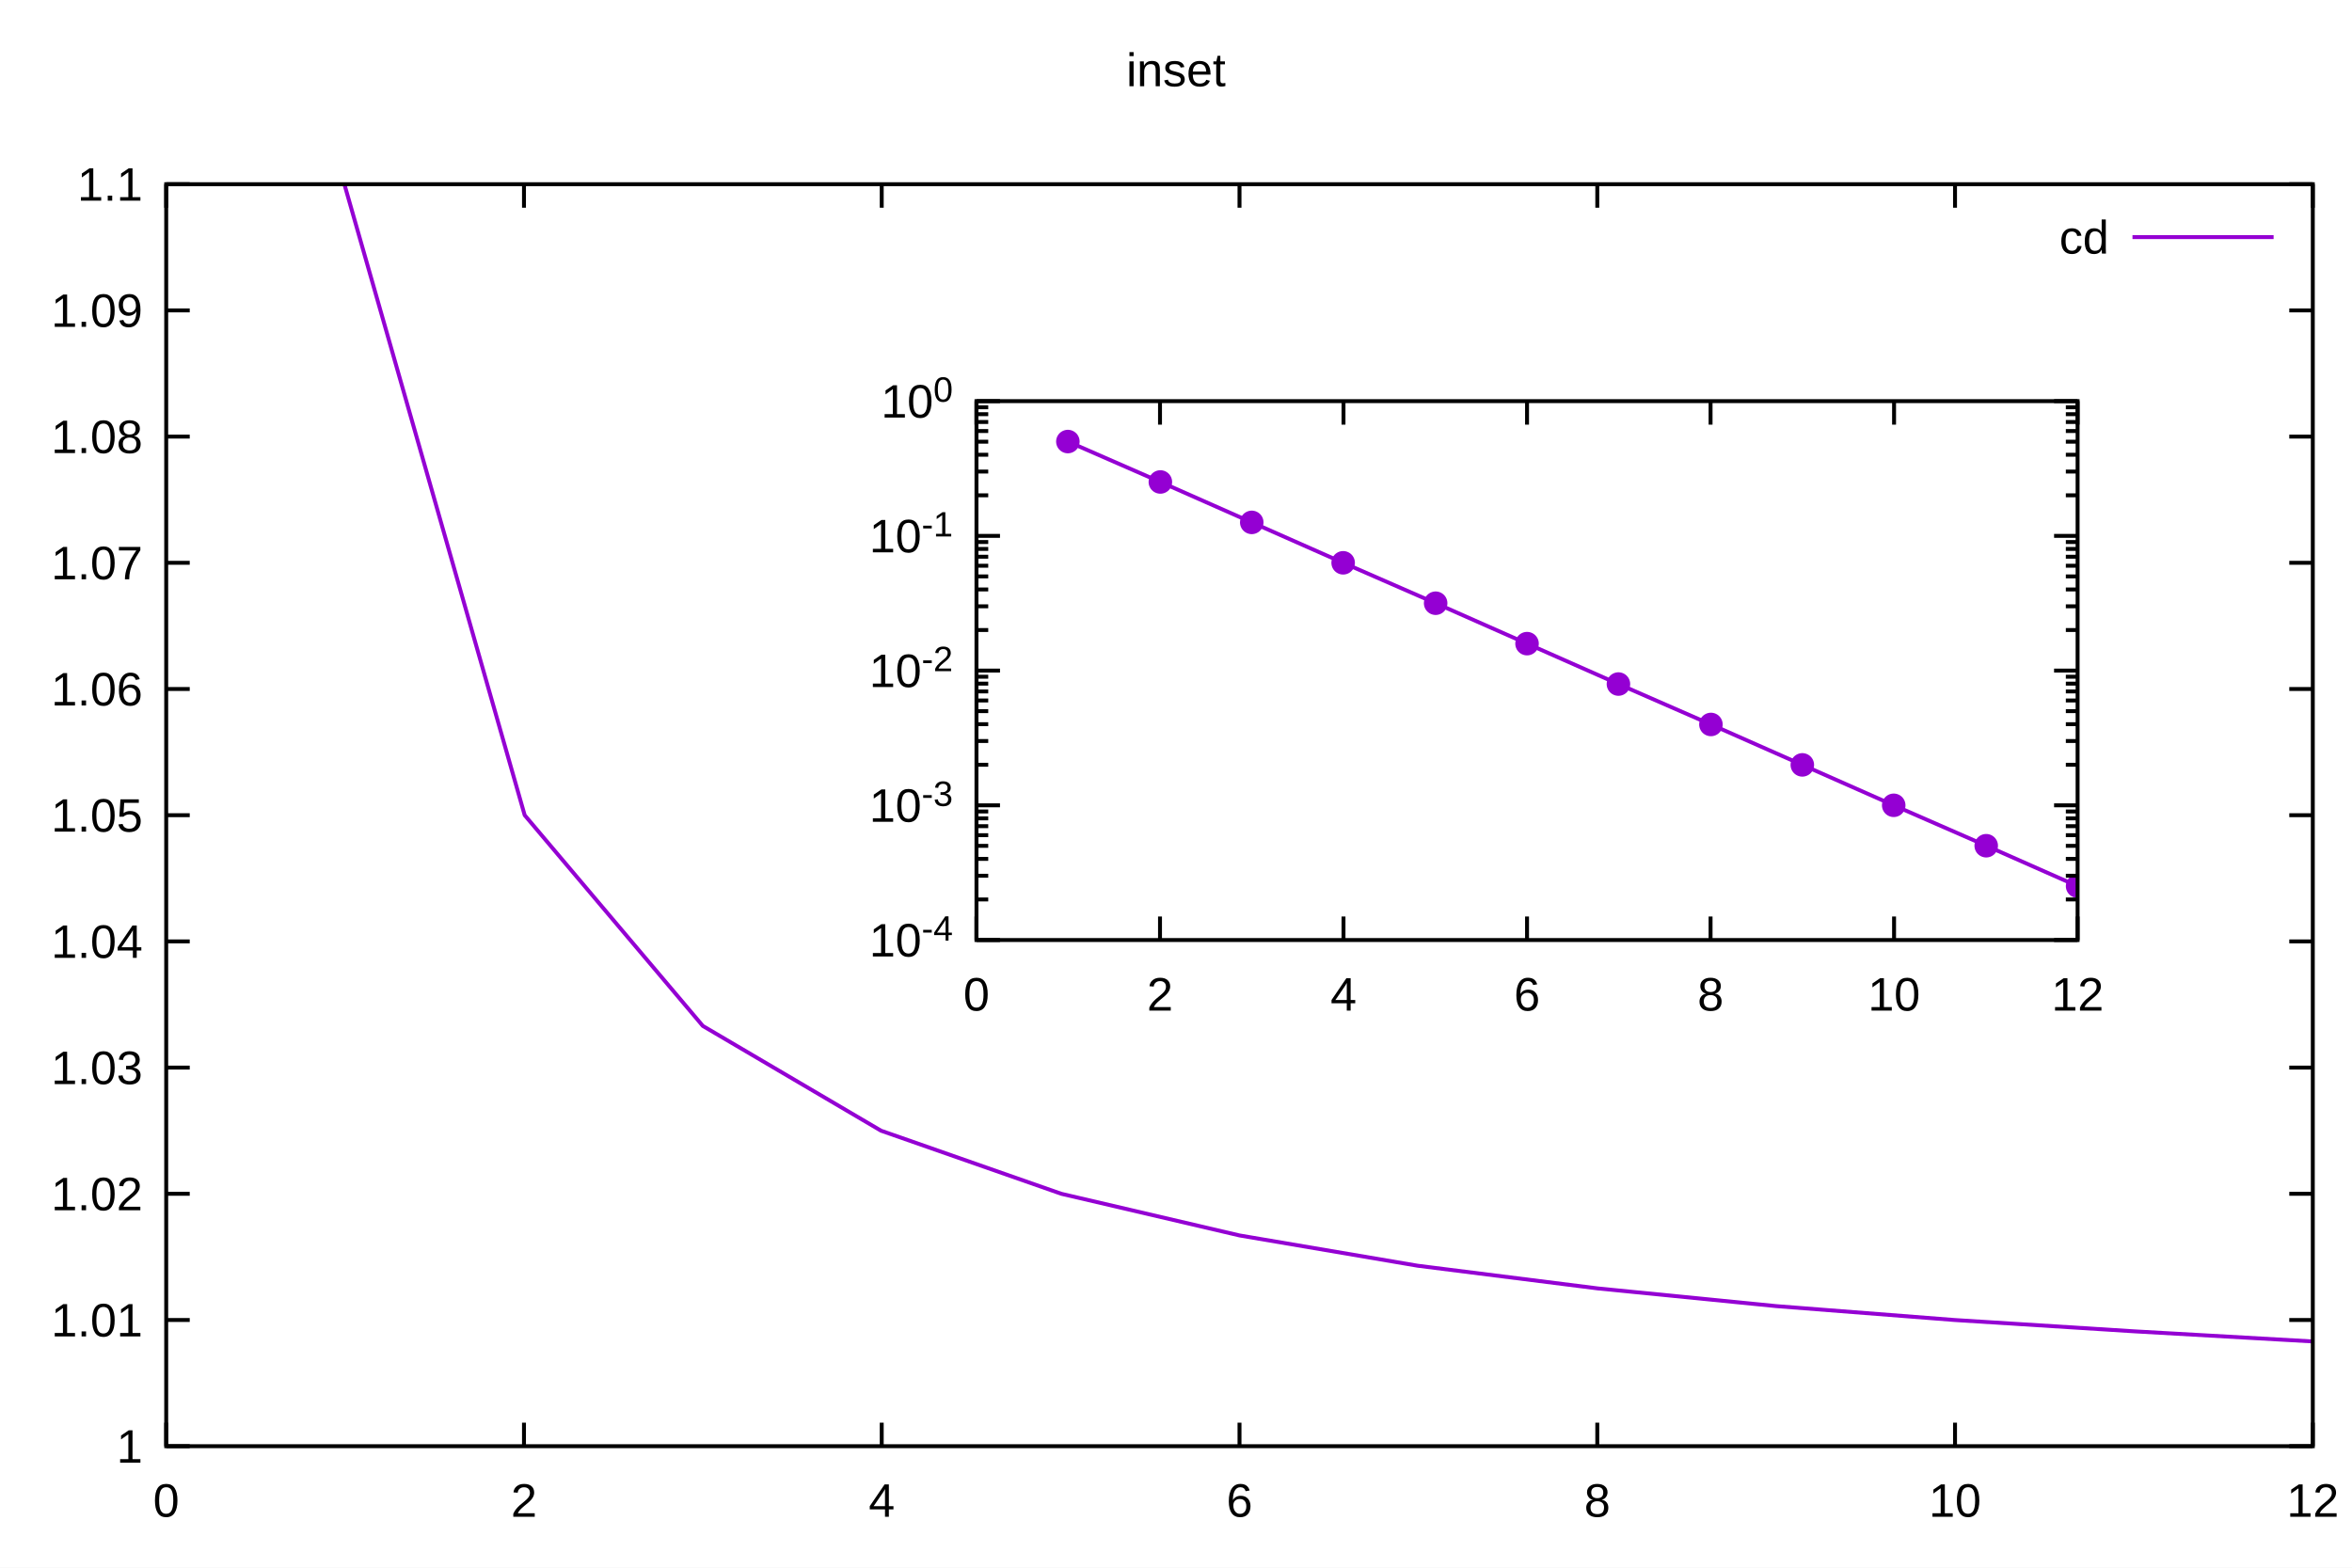
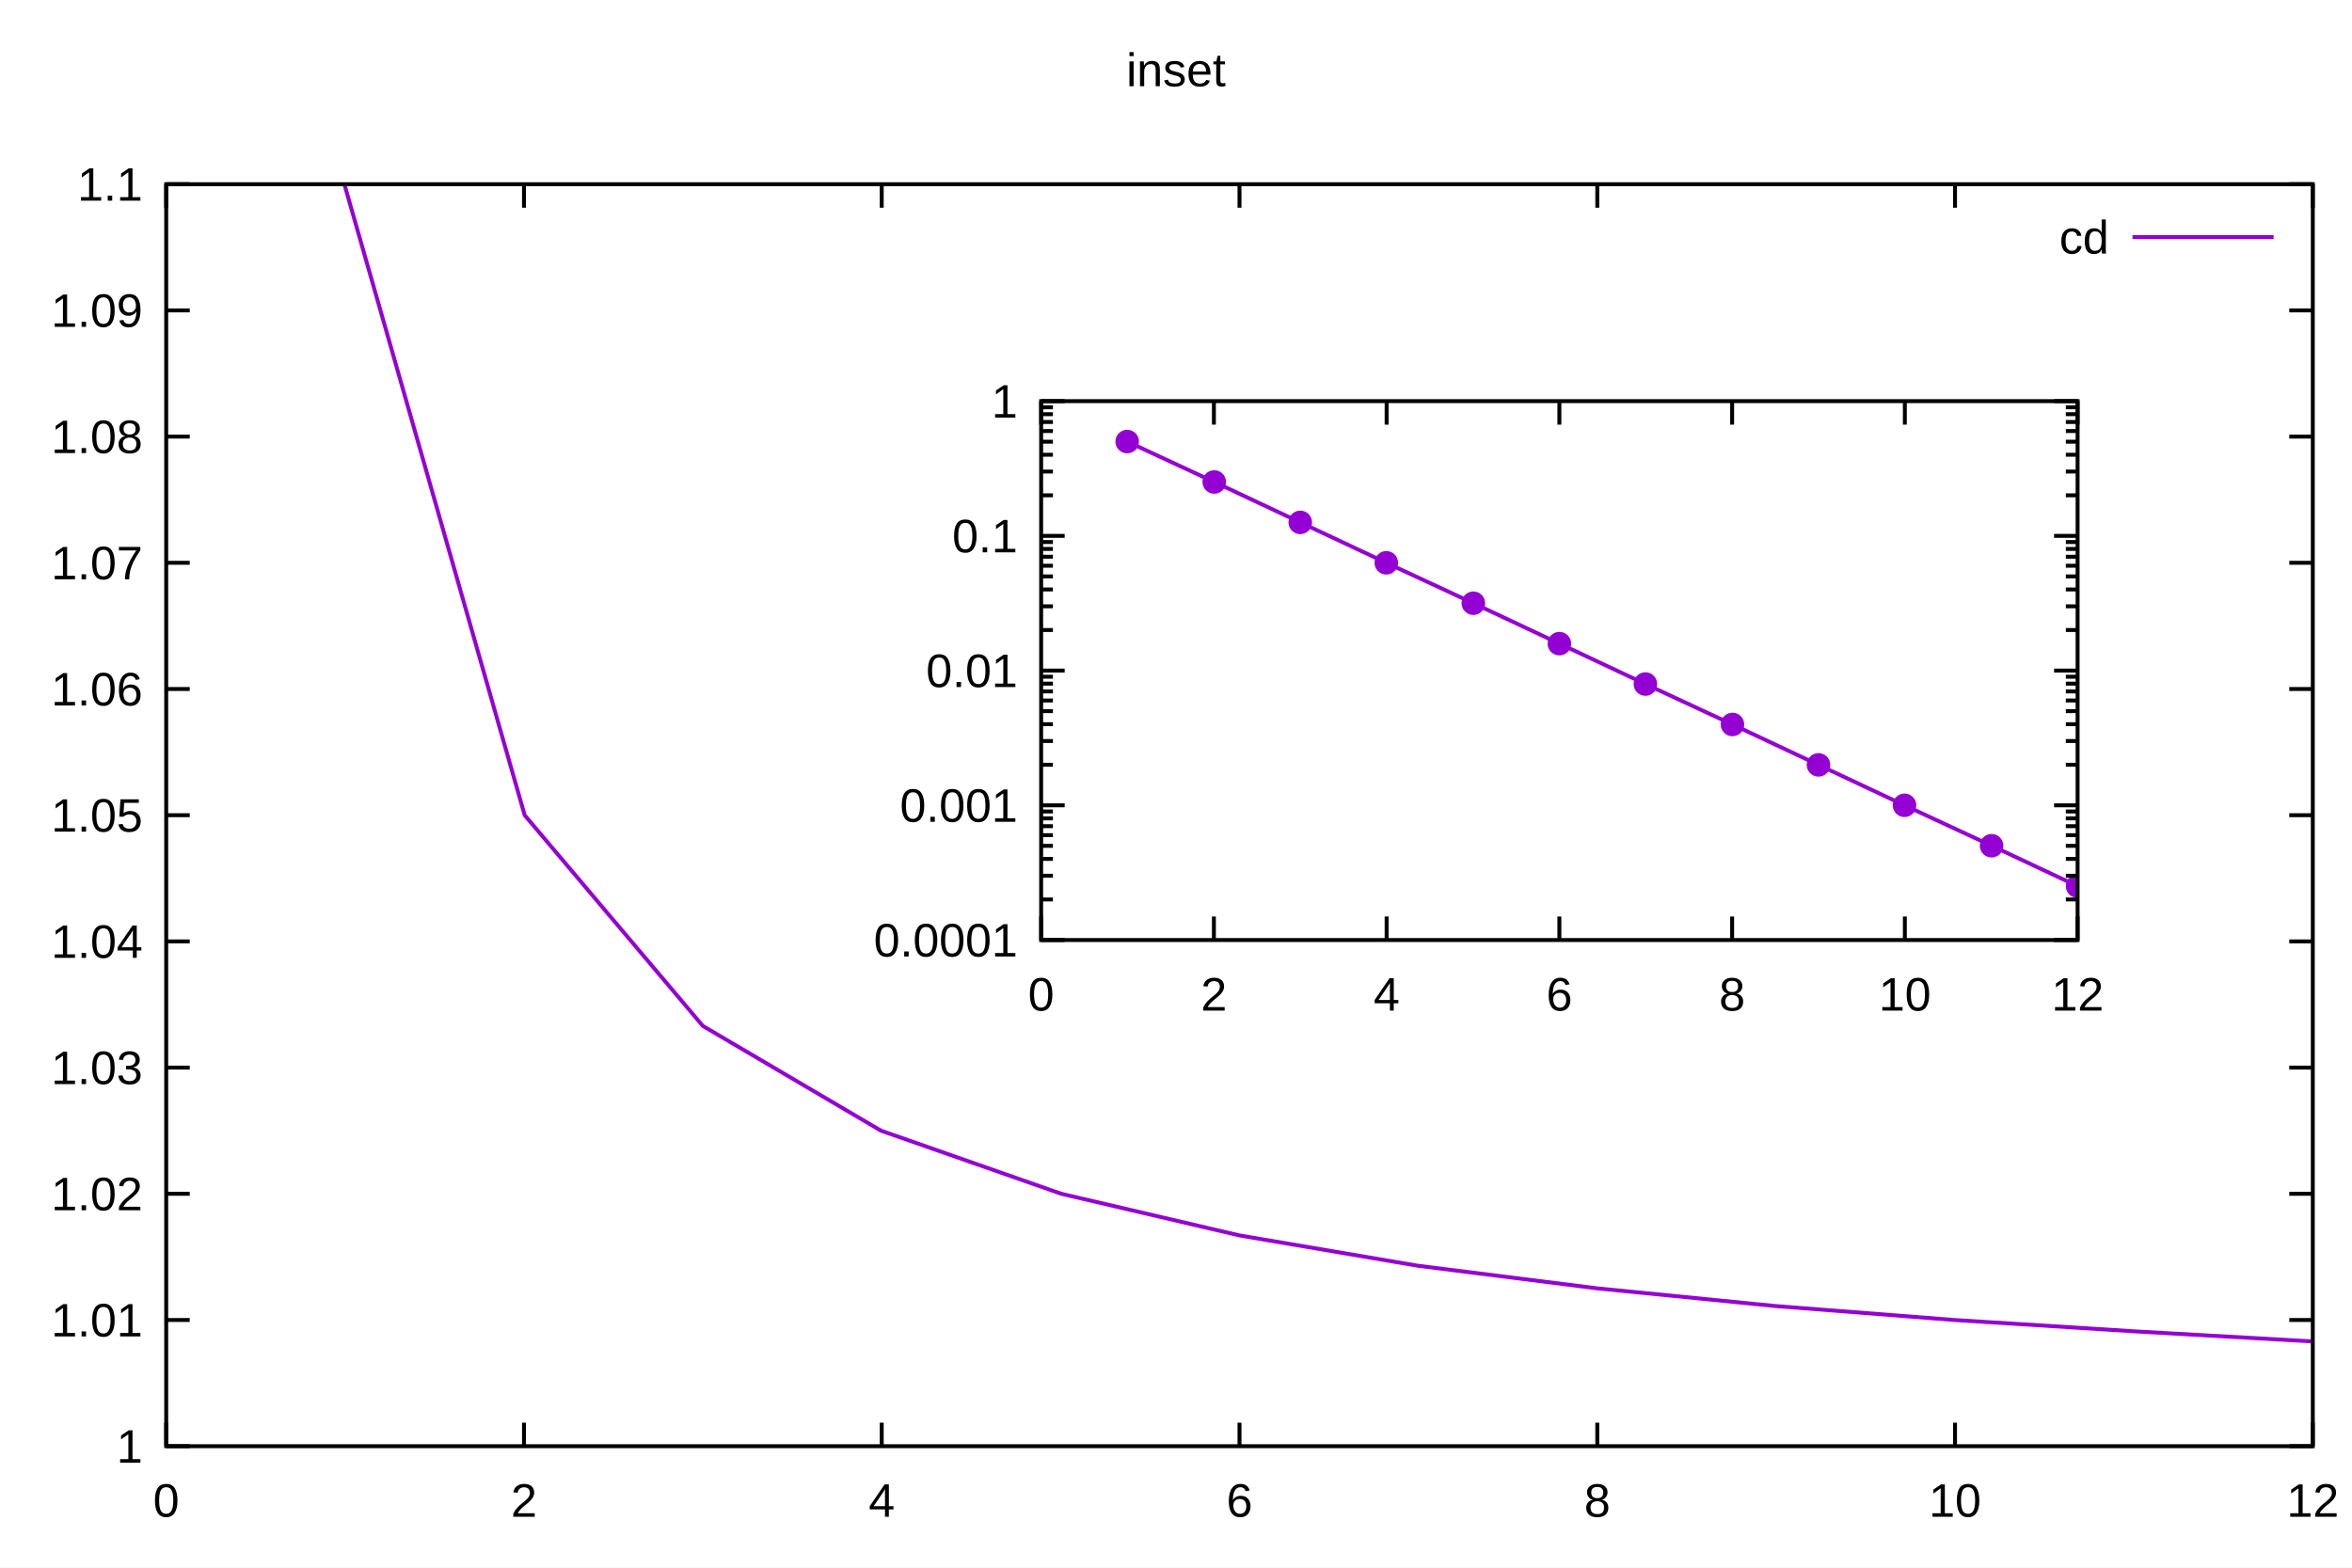
<svg xmlns="http://www.w3.org/2000/svg" width="600" height="400" viewBox="0 0 600 400" font-family="Arial,Helvetica,sans-serif" font-size="12">
  <rect x="0" y="0" width="600" height="400" fill="white" stroke="none" stroke-width="0" />
  <text x="300" y="22" text-anchor="middle">inset</text>
-   <g class="fs-axes" data-area="42.4 590 47 369" data-x="0 1.2e1" data-y="1e0 1.1e0" data-log="0 0" data-grid="0" data-font-size="12">
+   <g class="fs-axes" data-area="42.4 590 47 369" data-x="0 1.2e1" data-y="1e0 1.1e0" data-log="0 0" data-grid="0" data-font-size="12" data-xformat="%h" data-yformat="%h">
    <g class="fs-grid" display="none">
      <polyline fill="none" stroke="#a0a0a0" stroke-width="0.5" stroke-dasharray="2,3" points="42.4,369 42.4,47" />
      <polyline fill="none" stroke="#a0a0a0" stroke-width="0.5" stroke-dasharray="2,3" points="133.67,369 133.67,47" />
      <polyline fill="none" stroke="#a0a0a0" stroke-width="0.5" stroke-dasharray="2,3" points="224.93,369 224.93,47" />
      <polyline fill="none" stroke="#a0a0a0" stroke-width="0.5" stroke-dasharray="2,3" points="316.2,369 316.2,47" />
      <polyline fill="none" stroke="#a0a0a0" stroke-width="0.5" stroke-dasharray="2,3" points="407.47,369 407.47,47" />
      <polyline fill="none" stroke="#a0a0a0" stroke-width="0.5" stroke-dasharray="2,3" points="498.73,369 498.73,47" />
      <polyline fill="none" stroke="#a0a0a0" stroke-width="0.5" stroke-dasharray="2,3" points="590,369 590,47" />
      <polyline fill="none" stroke="#a0a0a0" stroke-width="0.5" stroke-dasharray="2,3" points="42.4,369 590,369" />
      <polyline fill="none" stroke="#a0a0a0" stroke-width="0.5" stroke-dasharray="2,3" points="42.4,336.8 590,336.8" />
      <polyline fill="none" stroke="#a0a0a0" stroke-width="0.5" stroke-dasharray="2,3" points="42.4,304.6 590,304.6" />
      <polyline fill="none" stroke="#a0a0a0" stroke-width="0.5" stroke-dasharray="2,3" points="42.4,272.4 590,272.4" />
      <polyline fill="none" stroke="#a0a0a0" stroke-width="0.5" stroke-dasharray="2,3" points="42.4,240.2 590,240.2" />
      <polyline fill="none" stroke="#a0a0a0" stroke-width="0.5" stroke-dasharray="2,3" points="42.4,208 590,208" />
      <polyline fill="none" stroke="#a0a0a0" stroke-width="0.5" stroke-dasharray="2,3" points="42.4,175.8 590,175.8" />
      <polyline fill="none" stroke="#a0a0a0" stroke-width="0.5" stroke-dasharray="2,3" points="42.4,143.6 590,143.6" />
      <polyline fill="none" stroke="#a0a0a0" stroke-width="0.5" stroke-dasharray="2,3" points="42.4,111.4 590,111.4" />
      <polyline fill="none" stroke="#a0a0a0" stroke-width="0.5" stroke-dasharray="2,3" points="42.4,79.2 590,79.2" />
      <polyline fill="none" stroke="#a0a0a0" stroke-width="0.5" stroke-dasharray="2,3" points="42.4,47 590,47" />
    </g>
    <svg class="fs-plot" x="42.4" y="47" width="547.6" height="322" viewBox="0 0 1 1" preserveAspectRatio="none" overflow="hidden">
      <g class="fs-series" data-series="1">
        <polyline fill="none" stroke="#9400d3" stroke-width="1" stroke-linejoin="round" vector-effect="non-scaling-stroke" points="0.083,0 0.167,0.5 0.25,0.667 0.333,0.75 0.417,0.8 0.5,0.833 0.583,0.857 0.667,0.875 0.75,0.889 0.833,0.9 0.917,0.909 1,0.917" />
      </g>
    </svg>
    <rect x="42.4" y="47" width="547.6" height="322" fill="none" stroke="black" stroke-width="1" />
    <g class="fs-xticks">
      <polyline fill="none" stroke="black" stroke-width="1" points="42.4,369 42.4,363" />
      <polyline fill="none" stroke="black" stroke-width="1" points="42.4,47 42.4,53" />
      <text x="42.4" y="387" text-anchor="middle">0</text>
      <polyline fill="none" stroke="black" stroke-width="1" points="133.67,369 133.67,363" />
      <polyline fill="none" stroke="black" stroke-width="1" points="133.67,47 133.67,53" />
      <text x="133.67" y="387" text-anchor="middle">2</text>
      <polyline fill="none" stroke="black" stroke-width="1" points="224.93,369 224.93,363" />
      <polyline fill="none" stroke="black" stroke-width="1" points="224.93,47 224.93,53" />
      <text x="224.93" y="387" text-anchor="middle">4</text>
      <polyline fill="none" stroke="black" stroke-width="1" points="316.2,369 316.2,363" />
      <polyline fill="none" stroke="black" stroke-width="1" points="316.2,47 316.2,53" />
      <text x="316.2" y="387" text-anchor="middle">6</text>
      <polyline fill="none" stroke="black" stroke-width="1" points="407.47,369 407.47,363" />
      <polyline fill="none" stroke="black" stroke-width="1" points="407.47,47 407.47,53" />
      <text x="407.47" y="387" text-anchor="middle">8</text>
      <polyline fill="none" stroke="black" stroke-width="1" points="498.73,369 498.73,363" />
      <polyline fill="none" stroke="black" stroke-width="1" points="498.73,47 498.73,53" />
      <text x="498.73" y="387" text-anchor="middle">10</text>
      <polyline fill="none" stroke="black" stroke-width="1" points="590,369 590,363" />
      <polyline fill="none" stroke="black" stroke-width="1" points="590,47 590,53" />
      <text x="590" y="387" text-anchor="middle">12</text>
    </g>
    <g class="fs-yticks">
      <polyline fill="none" stroke="black" stroke-width="1" points="42.4,369 48.4,369" />
      <polyline fill="none" stroke="black" stroke-width="1" points="590,369 584,369" />
      <text x="36.4" y="373.2" text-anchor="end">1</text>
      <polyline fill="none" stroke="black" stroke-width="1" points="42.4,336.8 48.4,336.8" />
      <polyline fill="none" stroke="black" stroke-width="1" points="590,336.8 584,336.8" />
      <text x="36.4" y="341" text-anchor="end">1.01</text>
      <polyline fill="none" stroke="black" stroke-width="1" points="42.4,304.6 48.4,304.6" />
      <polyline fill="none" stroke="black" stroke-width="1" points="590,304.6 584,304.6" />
      <text x="36.4" y="308.8" text-anchor="end">1.02</text>
      <polyline fill="none" stroke="black" stroke-width="1" points="42.4,272.4 48.4,272.4" />
      <polyline fill="none" stroke="black" stroke-width="1" points="590,272.4 584,272.4" />
      <text x="36.4" y="276.6" text-anchor="end">1.03</text>
      <polyline fill="none" stroke="black" stroke-width="1" points="42.4,240.2 48.4,240.2" />
      <polyline fill="none" stroke="black" stroke-width="1" points="590,240.2 584,240.2" />
      <text x="36.4" y="244.4" text-anchor="end">1.04</text>
      <polyline fill="none" stroke="black" stroke-width="1" points="42.4,208 48.4,208" />
      <polyline fill="none" stroke="black" stroke-width="1" points="590,208 584,208" />
      <text x="36.4" y="212.2" text-anchor="end">1.05</text>
      <polyline fill="none" stroke="black" stroke-width="1" points="42.4,175.8 48.4,175.8" />
      <polyline fill="none" stroke="black" stroke-width="1" points="590,175.8 584,175.8" />
      <text x="36.4" y="180" text-anchor="end">1.06</text>
      <polyline fill="none" stroke="black" stroke-width="1" points="42.4,143.6 48.4,143.6" />
      <polyline fill="none" stroke="black" stroke-width="1" points="590,143.6 584,143.6" />
      <text x="36.4" y="147.8" text-anchor="end">1.07</text>
      <polyline fill="none" stroke="black" stroke-width="1" points="42.4,111.4 48.4,111.4" />
      <polyline fill="none" stroke="black" stroke-width="1" points="590,111.4 584,111.4" />
      <text x="36.4" y="115.6" text-anchor="end">1.08</text>
      <polyline fill="none" stroke="black" stroke-width="1" points="42.4,79.2 48.4,79.2" />
      <polyline fill="none" stroke="black" stroke-width="1" points="590,79.2 584,79.2" />
      <text x="36.4" y="83.4" text-anchor="end">1.09</text>
      <polyline fill="none" stroke="black" stroke-width="1" points="42.4,47 48.4,47" />
      <polyline fill="none" stroke="black" stroke-width="1" points="590,47 584,47" />
      <text x="36.4" y="51.2" text-anchor="end">1.1</text>
    </g>
    <g class="fs-key-entry" data-series="1">
      <polyline fill="none" stroke="#9400d3" stroke-width="1" points="544,60.5 580,60.5" />
      <text x="538" y="64.7" text-anchor="end">cd</text>
    </g>
  </g>
-   <g class="fs-axes" data-area="249.1 530 102.35 239.85" data-x="0 1.2e1" data-y="1e-4 1e0" data-log="0 1" data-grid="0" data-font-size="12">
+   <g class="fs-axes" data-area="265.6 530 102.35 239.85" data-x="0 1.2e1" data-y="1e-4 1e0" data-log="0 1" data-grid="0" data-font-size="12" data-xformat="%h" data-yformat="%h">
    <g class="fs-grid" display="none">
-       <polyline fill="none" stroke="#a0a0a0" stroke-width="0.5" stroke-dasharray="2,3" points="249.1,239.85 249.1,102.35" />
-       <polyline fill="none" stroke="#a0a0a0" stroke-width="0.5" stroke-dasharray="2,3" points="295.92,239.85 295.92,102.35" />
-       <polyline fill="none" stroke="#a0a0a0" stroke-width="0.5" stroke-dasharray="2,3" points="342.73,239.85 342.73,102.35" />
-       <polyline fill="none" stroke="#a0a0a0" stroke-width="0.5" stroke-dasharray="2,3" points="389.55,239.85 389.55,102.35" />
-       <polyline fill="none" stroke="#a0a0a0" stroke-width="0.5" stroke-dasharray="2,3" points="436.37,239.85 436.37,102.35" />
-       <polyline fill="none" stroke="#a0a0a0" stroke-width="0.5" stroke-dasharray="2,3" points="483.18,239.85 483.18,102.35" />
+       <polyline fill="none" stroke="#a0a0a0" stroke-width="0.5" stroke-dasharray="2,3" points="265.6,239.85 265.6,102.35" />
+       <polyline fill="none" stroke="#a0a0a0" stroke-width="0.5" stroke-dasharray="2,3" points="309.67,239.85 309.67,102.35" />
+       <polyline fill="none" stroke="#a0a0a0" stroke-width="0.5" stroke-dasharray="2,3" points="353.73,239.85 353.73,102.35" />
+       <polyline fill="none" stroke="#a0a0a0" stroke-width="0.5" stroke-dasharray="2,3" points="397.8,239.85 397.8,102.35" />
+       <polyline fill="none" stroke="#a0a0a0" stroke-width="0.5" stroke-dasharray="2,3" points="441.87,239.85 441.87,102.35" />
+       <polyline fill="none" stroke="#a0a0a0" stroke-width="0.5" stroke-dasharray="2,3" points="485.93,239.85 485.93,102.35" />
      <polyline fill="none" stroke="#a0a0a0" stroke-width="0.5" stroke-dasharray="2,3" points="530,239.85 530,102.35" />
-       <polyline fill="none" stroke="#a0a0a0" stroke-width="0.5" stroke-dasharray="2,3" points="249.1,239.85 530,239.85" />
-       <polyline fill="none" stroke="#a0a0a0" stroke-width="0.5" stroke-dasharray="2,3" points="249.1,205.48 530,205.48" />
-       <polyline fill="none" stroke="#a0a0a0" stroke-width="0.5" stroke-dasharray="2,3" points="249.1,171.1 530,171.1" />
-       <polyline fill="none" stroke="#a0a0a0" stroke-width="0.5" stroke-dasharray="2,3" points="249.1,136.73 530,136.73" />
-       <polyline fill="none" stroke="#a0a0a0" stroke-width="0.5" stroke-dasharray="2,3" points="249.1,102.35 530,102.35" />
-     </g>
-     <svg class="fs-plot" x="249.1" y="102.35" width="280.9" height="137.5" viewBox="0 0 1 1" preserveAspectRatio="none" overflow="hidden">
+       <polyline fill="none" stroke="#a0a0a0" stroke-width="0.5" stroke-dasharray="2,3" points="265.6,239.85 530,239.85" />
+       <polyline fill="none" stroke="#a0a0a0" stroke-width="0.5" stroke-dasharray="2,3" points="265.6,205.48 530,205.48" />
+       <polyline fill="none" stroke="#a0a0a0" stroke-width="0.5" stroke-dasharray="2,3" points="265.6,171.1 530,171.1" />
+       <polyline fill="none" stroke="#a0a0a0" stroke-width="0.5" stroke-dasharray="2,3" points="265.6,136.73 530,136.73" />
+       <polyline fill="none" stroke="#a0a0a0" stroke-width="0.5" stroke-dasharray="2,3" points="265.6,102.35 530,102.35" />
+     </g>
+     <svg class="fs-plot" x="265.6" y="102.35" width="264.4" height="137.5" viewBox="0 0 1 1" preserveAspectRatio="none" overflow="hidden">
      <g class="fs-series" data-series="1">
        <polyline fill="none" stroke="#9400d3" stroke-width="1" stroke-linejoin="round" vector-effect="non-scaling-stroke" points="0.083,0.075 0.167,0.15 0.25,0.225 0.333,0.3 0.417,0.375 0.5,0.45 0.583,0.525 0.667,0.6 0.75,0.675 0.833,0.75 0.917,0.825 1,0.9" />
        <path fill="none" stroke="#9400d3" stroke-width="6" stroke-linecap="round" vector-effect="non-scaling-stroke" d="M0.083,0.075h0 M0.167,0.15h0 M0.25,0.225h0 M0.333,0.3h0 M0.417,0.375h0 M0.5,0.45h0 M0.583,0.525h0 M0.667,0.6h0 M0.75,0.675h0 M0.833,0.75h0 M0.917,0.825h0 M1,0.9h0" />
      </g>
    </svg>
-     <rect x="249.1" y="102.35" width="280.9" height="137.5" fill="none" stroke="black" stroke-width="1" />
+     <rect x="265.6" y="102.35" width="264.4" height="137.5" fill="none" stroke="black" stroke-width="1" />
    <g class="fs-xticks">
-       <polyline fill="none" stroke="black" stroke-width="1" points="249.1,239.85 249.1,233.85" />
-       <polyline fill="none" stroke="black" stroke-width="1" points="249.1,102.35 249.1,108.35" />
-       <text x="249.1" y="257.85" text-anchor="middle">0</text>
-       <polyline fill="none" stroke="black" stroke-width="1" points="295.92,239.85 295.92,233.85" />
-       <polyline fill="none" stroke="black" stroke-width="1" points="295.92,102.35 295.92,108.35" />
-       <text x="295.92" y="257.85" text-anchor="middle">2</text>
-       <polyline fill="none" stroke="black" stroke-width="1" points="342.73,239.85 342.73,233.85" />
-       <polyline fill="none" stroke="black" stroke-width="1" points="342.73,102.35 342.73,108.35" />
-       <text x="342.73" y="257.85" text-anchor="middle">4</text>
-       <polyline fill="none" stroke="black" stroke-width="1" points="389.55,239.85 389.55,233.85" />
-       <polyline fill="none" stroke="black" stroke-width="1" points="389.55,102.35 389.55,108.35" />
-       <text x="389.55" y="257.85" text-anchor="middle">6</text>
-       <polyline fill="none" stroke="black" stroke-width="1" points="436.37,239.85 436.37,233.85" />
-       <polyline fill="none" stroke="black" stroke-width="1" points="436.37,102.35 436.37,108.35" />
-       <text x="436.37" y="257.85" text-anchor="middle">8</text>
-       <polyline fill="none" stroke="black" stroke-width="1" points="483.18,239.85 483.18,233.85" />
-       <polyline fill="none" stroke="black" stroke-width="1" points="483.18,102.35 483.18,108.35" />
-       <text x="483.18" y="257.85" text-anchor="middle">10</text>
+       <polyline fill="none" stroke="black" stroke-width="1" points="265.6,239.85 265.6,233.85" />
+       <polyline fill="none" stroke="black" stroke-width="1" points="265.6,102.35 265.6,108.35" />
+       <text x="265.6" y="257.85" text-anchor="middle">0</text>
+       <polyline fill="none" stroke="black" stroke-width="1" points="309.67,239.85 309.67,233.85" />
+       <polyline fill="none" stroke="black" stroke-width="1" points="309.67,102.35 309.67,108.35" />
+       <text x="309.67" y="257.85" text-anchor="middle">2</text>
+       <polyline fill="none" stroke="black" stroke-width="1" points="353.73,239.85 353.73,233.85" />
+       <polyline fill="none" stroke="black" stroke-width="1" points="353.73,102.35 353.73,108.35" />
+       <text x="353.73" y="257.85" text-anchor="middle">4</text>
+       <polyline fill="none" stroke="black" stroke-width="1" points="397.8,239.85 397.8,233.85" />
+       <polyline fill="none" stroke="black" stroke-width="1" points="397.8,102.35 397.8,108.35" />
+       <text x="397.8" y="257.85" text-anchor="middle">6</text>
+       <polyline fill="none" stroke="black" stroke-width="1" points="441.87,239.85 441.87,233.85" />
+       <polyline fill="none" stroke="black" stroke-width="1" points="441.87,102.35 441.87,108.35" />
+       <text x="441.87" y="257.85" text-anchor="middle">8</text>
+       <polyline fill="none" stroke="black" stroke-width="1" points="485.93,239.85 485.93,233.85" />
+       <polyline fill="none" stroke="black" stroke-width="1" points="485.93,102.35 485.93,108.35" />
+       <text x="485.93" y="257.85" text-anchor="middle">10</text>
      <polyline fill="none" stroke="black" stroke-width="1" points="530,239.85 530,233.85" />
      <polyline fill="none" stroke="black" stroke-width="1" points="530,102.35 530,108.35" />
      <text x="530" y="257.85" text-anchor="middle">12</text>
    </g>
    <g class="fs-yticks">
-       <polyline fill="none" stroke="black" stroke-width="1" points="249.1,239.85 255.1,239.85" />
+       <polyline fill="none" stroke="black" stroke-width="1" points="265.6,239.85 271.6,239.85" />
      <polyline fill="none" stroke="black" stroke-width="1" points="530,239.85 524,239.85" />
-       <text x="243.1" y="244.05" text-anchor="end">10<tspan dy="-0.45em" font-size="0.75em">-4</tspan>
-       </text>
-       <polyline fill="none" stroke="black" stroke-width="1" points="249.1,205.48 255.1,205.48" />
+       <text x="259.6" y="244.05" text-anchor="end">0.0001</text>
+       <polyline fill="none" stroke="black" stroke-width="1" points="265.6,205.48 271.6,205.48" />
      <polyline fill="none" stroke="black" stroke-width="1" points="530,205.48 524,205.48" />
-       <text x="243.1" y="209.68" text-anchor="end">10<tspan dy="-0.45em" font-size="0.75em">-3</tspan>
-       </text>
-       <polyline fill="none" stroke="black" stroke-width="1" points="249.1,171.1 255.1,171.1" />
+       <text x="259.6" y="209.68" text-anchor="end">0.001</text>
+       <polyline fill="none" stroke="black" stroke-width="1" points="265.6,171.1 271.6,171.1" />
      <polyline fill="none" stroke="black" stroke-width="1" points="530,171.1 524,171.1" />
-       <text x="243.1" y="175.3" text-anchor="end">10<tspan dy="-0.45em" font-size="0.75em">-2</tspan>
-       </text>
-       <polyline fill="none" stroke="black" stroke-width="1" points="249.1,136.73 255.1,136.73" />
+       <text x="259.6" y="175.3" text-anchor="end">0.01</text>
+       <polyline fill="none" stroke="black" stroke-width="1" points="265.6,136.73 271.6,136.73" />
      <polyline fill="none" stroke="black" stroke-width="1" points="530,136.73 524,136.73" />
-       <text x="243.1" y="140.93" text-anchor="end">10<tspan dy="-0.45em" font-size="0.75em">-1</tspan>
-       </text>
-       <polyline fill="none" stroke="black" stroke-width="1" points="249.1,102.35 255.1,102.35" />
+       <text x="259.6" y="140.93" text-anchor="end">0.1</text>
+       <polyline fill="none" stroke="black" stroke-width="1" points="265.6,102.35 271.6,102.35" />
      <polyline fill="none" stroke="black" stroke-width="1" points="530,102.35 524,102.35" />
-       <text x="243.1" y="106.55" text-anchor="end">10<tspan dy="-0.45em" font-size="0.75em">0</tspan>
-       </text>
-       <polyline fill="none" stroke="black" stroke-width="1" points="249.1,229.5 252.1,229.5" />
+       <text x="259.6" y="106.55" text-anchor="end">1</text>
+       <polyline fill="none" stroke="black" stroke-width="1" points="265.6,229.5 268.6,229.5" />
      <polyline fill="none" stroke="black" stroke-width="1" points="530,229.5 527,229.5" />
-       <polyline fill="none" stroke="black" stroke-width="1" points="249.1,223.45 252.1,223.45" />
+       <polyline fill="none" stroke="black" stroke-width="1" points="265.6,223.45 268.6,223.45" />
      <polyline fill="none" stroke="black" stroke-width="1" points="530,223.45 527,223.45" />
-       <polyline fill="none" stroke="black" stroke-width="1" points="249.1,219.15 252.1,219.15" />
+       <polyline fill="none" stroke="black" stroke-width="1" points="265.6,219.15 268.6,219.15" />
      <polyline fill="none" stroke="black" stroke-width="1" points="530,219.15 527,219.15" />
-       <polyline fill="none" stroke="black" stroke-width="1" points="249.1,215.82 252.1,215.82" />
+       <polyline fill="none" stroke="black" stroke-width="1" points="265.6,215.82 268.6,215.82" />
      <polyline fill="none" stroke="black" stroke-width="1" points="530,215.82 527,215.82" />
-       <polyline fill="none" stroke="black" stroke-width="1" points="249.1,213.1 252.1,213.1" />
+       <polyline fill="none" stroke="black" stroke-width="1" points="265.6,213.1 268.6,213.1" />
      <polyline fill="none" stroke="black" stroke-width="1" points="530,213.1 527,213.1" />
-       <polyline fill="none" stroke="black" stroke-width="1" points="249.1,210.8 252.1,210.8" />
+       <polyline fill="none" stroke="black" stroke-width="1" points="265.6,210.8 268.6,210.8" />
      <polyline fill="none" stroke="black" stroke-width="1" points="530,210.8 527,210.8" />
-       <polyline fill="none" stroke="black" stroke-width="1" points="249.1,208.81 252.1,208.81" />
+       <polyline fill="none" stroke="black" stroke-width="1" points="265.6,208.81 268.6,208.81" />
      <polyline fill="none" stroke="black" stroke-width="1" points="530,208.81 527,208.81" />
-       <polyline fill="none" stroke="black" stroke-width="1" points="249.1,207.05 252.1,207.05" />
+       <polyline fill="none" stroke="black" stroke-width="1" points="265.6,207.05 268.6,207.05" />
      <polyline fill="none" stroke="black" stroke-width="1" points="530,207.05 527,207.05" />
-       <polyline fill="none" stroke="black" stroke-width="1" points="249.1,195.13 252.1,195.13" />
+       <polyline fill="none" stroke="black" stroke-width="1" points="265.6,195.13 268.6,195.13" />
      <polyline fill="none" stroke="black" stroke-width="1" points="530,195.13 527,195.13" />
-       <polyline fill="none" stroke="black" stroke-width="1" points="249.1,189.07 252.1,189.07" />
+       <polyline fill="none" stroke="black" stroke-width="1" points="265.6,189.07 268.6,189.07" />
      <polyline fill="none" stroke="black" stroke-width="1" points="530,189.07 527,189.07" />
-       <polyline fill="none" stroke="black" stroke-width="1" points="249.1,184.78 252.1,184.78" />
+       <polyline fill="none" stroke="black" stroke-width="1" points="265.6,184.78 268.6,184.78" />
      <polyline fill="none" stroke="black" stroke-width="1" points="530,184.78 527,184.78" />
-       <polyline fill="none" stroke="black" stroke-width="1" points="249.1,181.45 252.1,181.45" />
+       <polyline fill="none" stroke="black" stroke-width="1" points="265.6,181.45 268.6,181.45" />
      <polyline fill="none" stroke="black" stroke-width="1" points="530,181.45 527,181.45" />
-       <polyline fill="none" stroke="black" stroke-width="1" points="249.1,178.73 252.1,178.73" />
+       <polyline fill="none" stroke="black" stroke-width="1" points="265.6,178.73 268.6,178.73" />
      <polyline fill="none" stroke="black" stroke-width="1" points="530,178.73 527,178.73" />
-       <polyline fill="none" stroke="black" stroke-width="1" points="249.1,176.42 252.1,176.42" />
+       <polyline fill="none" stroke="black" stroke-width="1" points="265.6,176.42 268.6,176.42" />
      <polyline fill="none" stroke="black" stroke-width="1" points="530,176.42 527,176.42" />
-       <polyline fill="none" stroke="black" stroke-width="1" points="249.1,174.43 252.1,174.43" />
+       <polyline fill="none" stroke="black" stroke-width="1" points="265.6,174.43 268.6,174.43" />
      <polyline fill="none" stroke="black" stroke-width="1" points="530,174.43 527,174.43" />
-       <polyline fill="none" stroke="black" stroke-width="1" points="249.1,172.67 252.1,172.67" />
+       <polyline fill="none" stroke="black" stroke-width="1" points="265.6,172.67 268.6,172.67" />
      <polyline fill="none" stroke="black" stroke-width="1" points="530,172.67 527,172.67" />
-       <polyline fill="none" stroke="black" stroke-width="1" points="249.1,160.75 252.1,160.75" />
+       <polyline fill="none" stroke="black" stroke-width="1" points="265.6,160.75 268.6,160.75" />
      <polyline fill="none" stroke="black" stroke-width="1" points="530,160.75 527,160.75" />
-       <polyline fill="none" stroke="black" stroke-width="1" points="249.1,154.7 252.1,154.7" />
+       <polyline fill="none" stroke="black" stroke-width="1" points="265.6,154.7 268.6,154.7" />
      <polyline fill="none" stroke="black" stroke-width="1" points="530,154.7 527,154.7" />
-       <polyline fill="none" stroke="black" stroke-width="1" points="249.1,150.4 252.1,150.4" />
+       <polyline fill="none" stroke="black" stroke-width="1" points="265.6,150.4 268.6,150.4" />
      <polyline fill="none" stroke="black" stroke-width="1" points="530,150.4 527,150.4" />
-       <polyline fill="none" stroke="black" stroke-width="1" points="249.1,147.07 252.1,147.07" />
+       <polyline fill="none" stroke="black" stroke-width="1" points="265.6,147.07 268.6,147.07" />
      <polyline fill="none" stroke="black" stroke-width="1" points="530,147.07 527,147.07" />
-       <polyline fill="none" stroke="black" stroke-width="1" points="249.1,144.35 252.1,144.35" />
+       <polyline fill="none" stroke="black" stroke-width="1" points="265.6,144.35 268.6,144.35" />
      <polyline fill="none" stroke="black" stroke-width="1" points="530,144.35 527,144.35" />
-       <polyline fill="none" stroke="black" stroke-width="1" points="249.1,142.05 252.1,142.05" />
+       <polyline fill="none" stroke="black" stroke-width="1" points="265.6,142.05 268.6,142.05" />
      <polyline fill="none" stroke="black" stroke-width="1" points="530,142.05 527,142.05" />
-       <polyline fill="none" stroke="black" stroke-width="1" points="249.1,140.06 252.1,140.06" />
+       <polyline fill="none" stroke="black" stroke-width="1" points="265.6,140.06 268.6,140.06" />
      <polyline fill="none" stroke="black" stroke-width="1" points="530,140.06 527,140.06" />
-       <polyline fill="none" stroke="black" stroke-width="1" points="249.1,138.3 252.1,138.3" />
+       <polyline fill="none" stroke="black" stroke-width="1" points="265.6,138.3 268.6,138.3" />
      <polyline fill="none" stroke="black" stroke-width="1" points="530,138.3 527,138.3" />
-       <polyline fill="none" stroke="black" stroke-width="1" points="249.1,126.38 252.1,126.38" />
+       <polyline fill="none" stroke="black" stroke-width="1" points="265.6,126.38 268.6,126.38" />
      <polyline fill="none" stroke="black" stroke-width="1" points="530,126.38 527,126.38" />
-       <polyline fill="none" stroke="black" stroke-width="1" points="249.1,120.32 252.1,120.32" />
+       <polyline fill="none" stroke="black" stroke-width="1" points="265.6,120.32 268.6,120.32" />
      <polyline fill="none" stroke="black" stroke-width="1" points="530,120.32 527,120.32" />
-       <polyline fill="none" stroke="black" stroke-width="1" points="249.1,116.03 252.1,116.03" />
+       <polyline fill="none" stroke="black" stroke-width="1" points="265.6,116.03 268.6,116.03" />
      <polyline fill="none" stroke="black" stroke-width="1" points="530,116.03 527,116.03" />
-       <polyline fill="none" stroke="black" stroke-width="1" points="249.1,112.7 252.1,112.7" />
+       <polyline fill="none" stroke="black" stroke-width="1" points="265.6,112.7 268.6,112.7" />
      <polyline fill="none" stroke="black" stroke-width="1" points="530,112.7 527,112.7" />
-       <polyline fill="none" stroke="black" stroke-width="1" points="249.1,109.98 252.1,109.98" />
+       <polyline fill="none" stroke="black" stroke-width="1" points="265.6,109.98 268.6,109.98" />
      <polyline fill="none" stroke="black" stroke-width="1" points="530,109.98 527,109.98" />
-       <polyline fill="none" stroke="black" stroke-width="1" points="249.1,107.67 252.1,107.67" />
+       <polyline fill="none" stroke="black" stroke-width="1" points="265.6,107.67 268.6,107.67" />
      <polyline fill="none" stroke="black" stroke-width="1" points="530,107.67 527,107.67" />
-       <polyline fill="none" stroke="black" stroke-width="1" points="249.1,105.68 252.1,105.68" />
+       <polyline fill="none" stroke="black" stroke-width="1" points="265.6,105.68 268.6,105.68" />
      <polyline fill="none" stroke="black" stroke-width="1" points="530,105.68 527,105.68" />
-       <polyline fill="none" stroke="black" stroke-width="1" points="249.1,103.92 252.1,103.92" />
+       <polyline fill="none" stroke="black" stroke-width="1" points="265.6,103.92 268.6,103.92" />
      <polyline fill="none" stroke="black" stroke-width="1" points="530,103.92 527,103.92" />
    </g>
  </g>
</svg>
